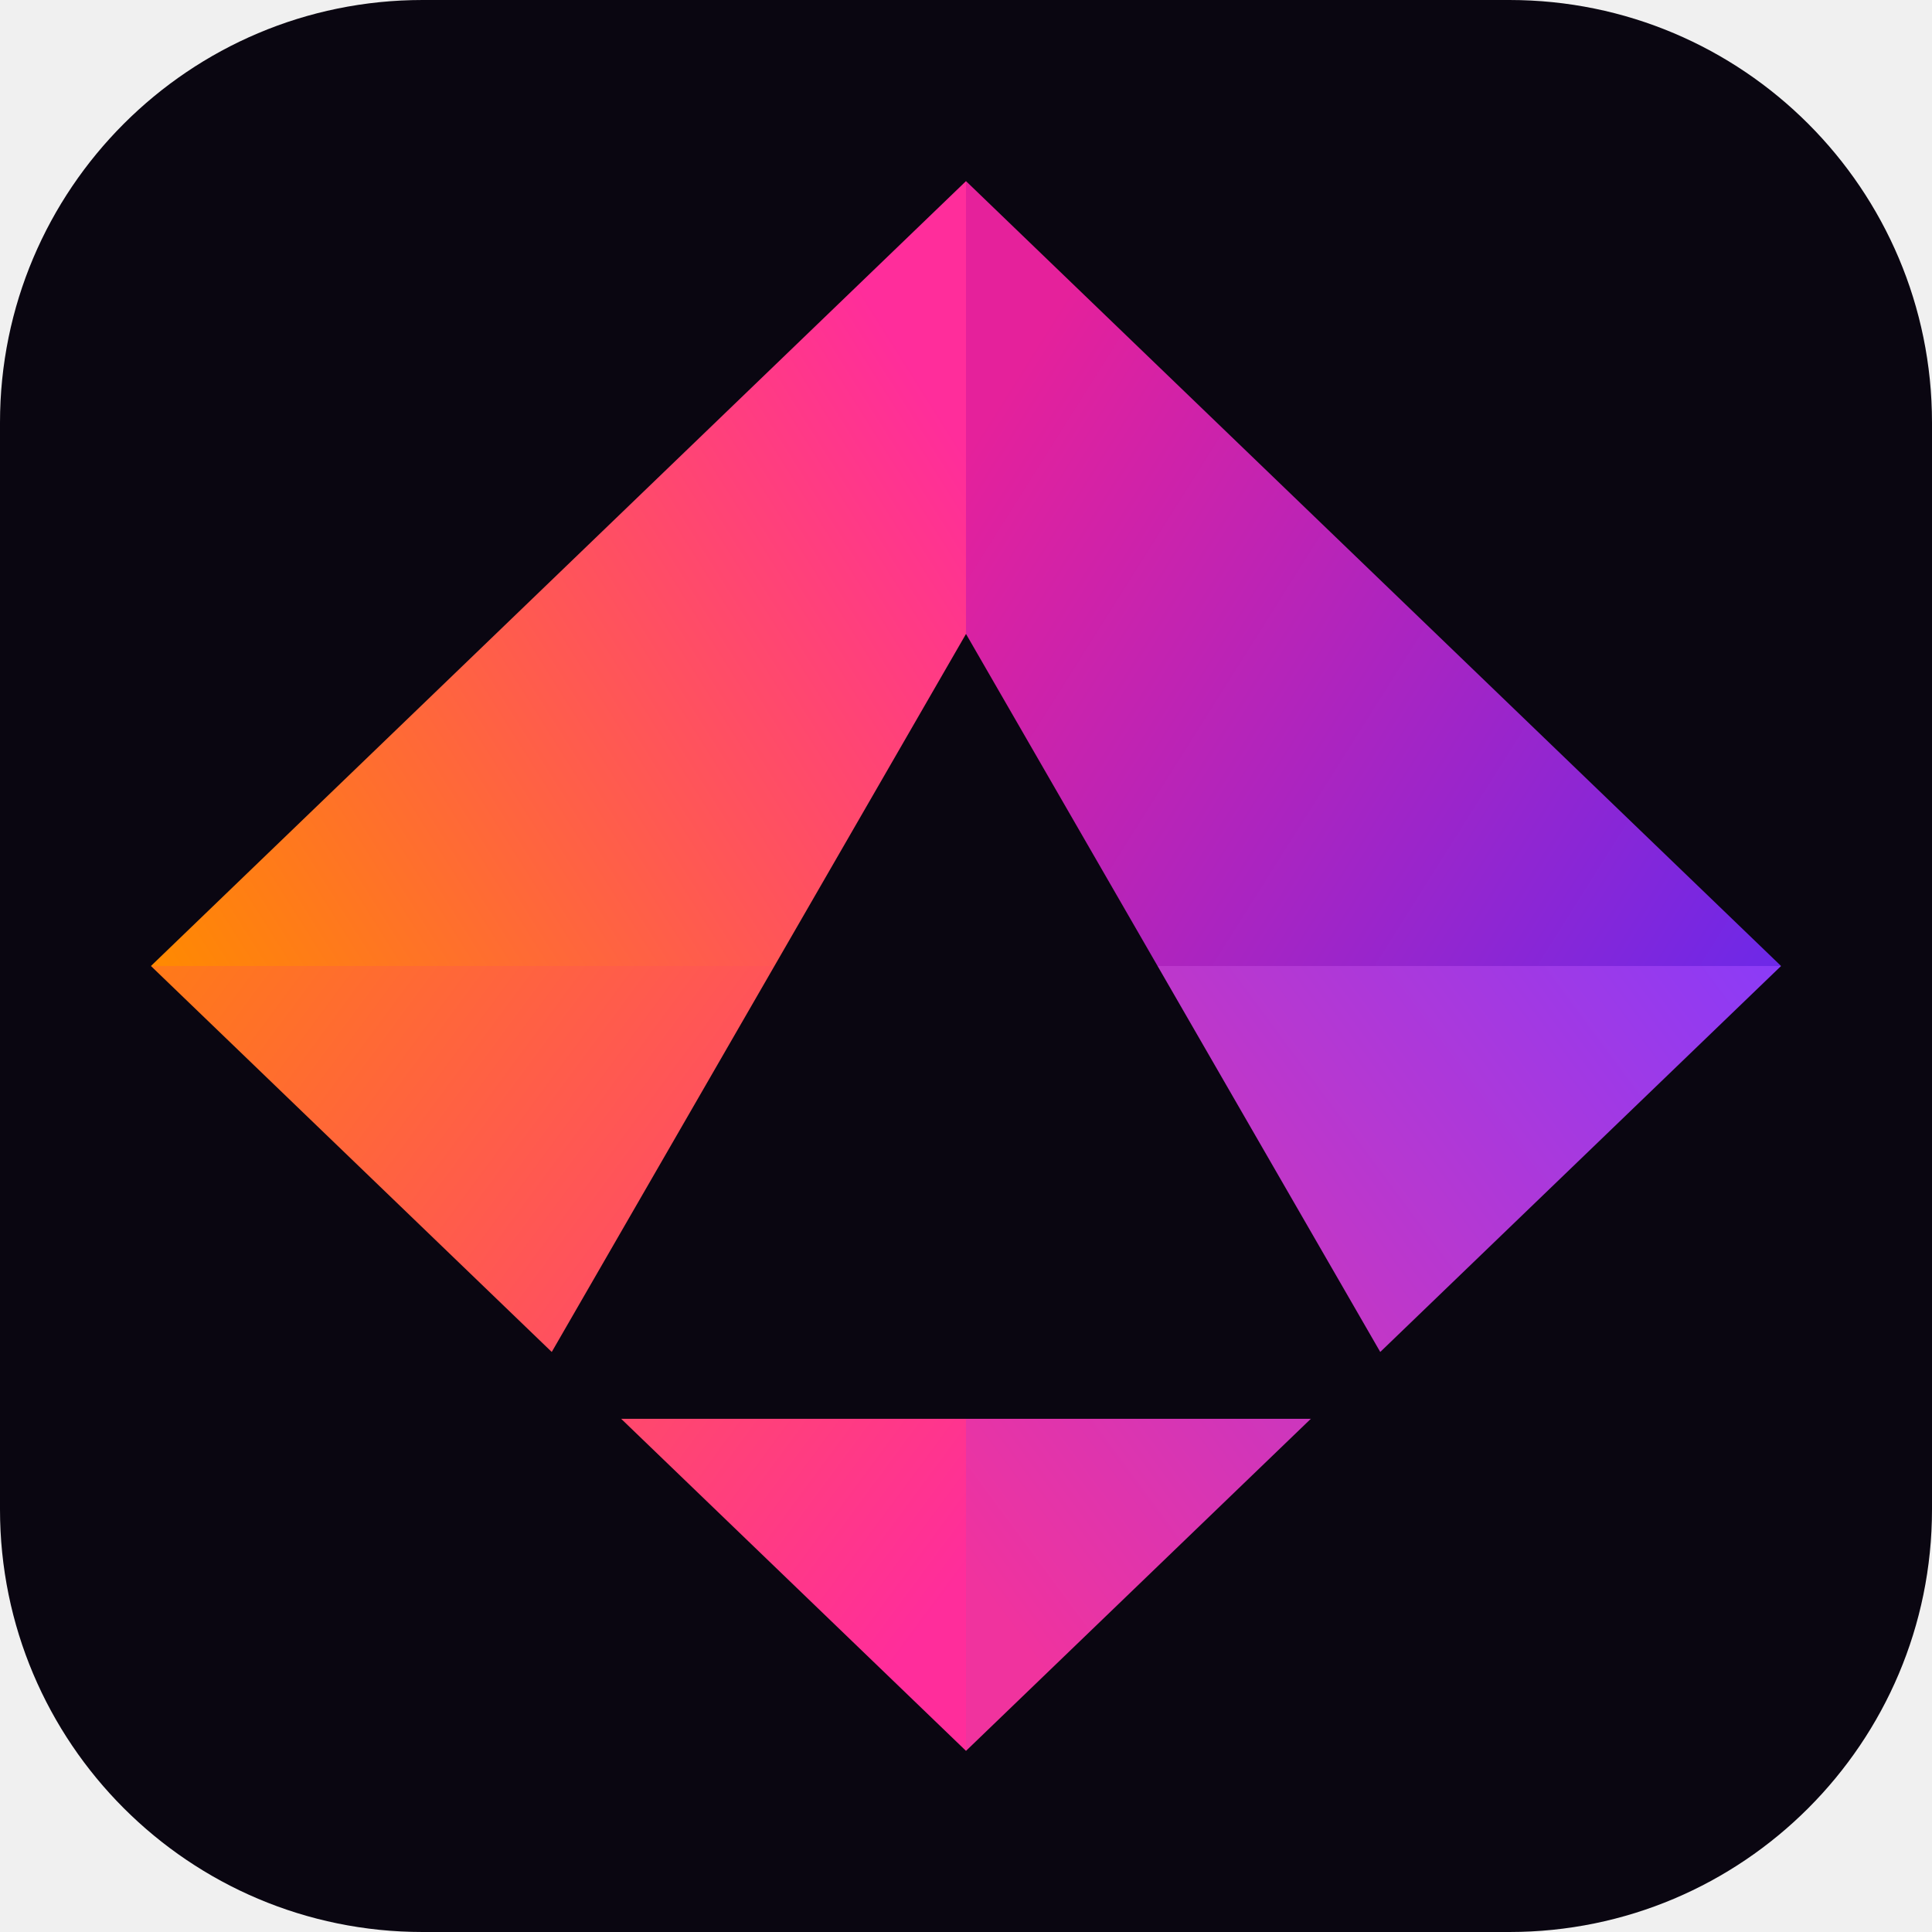
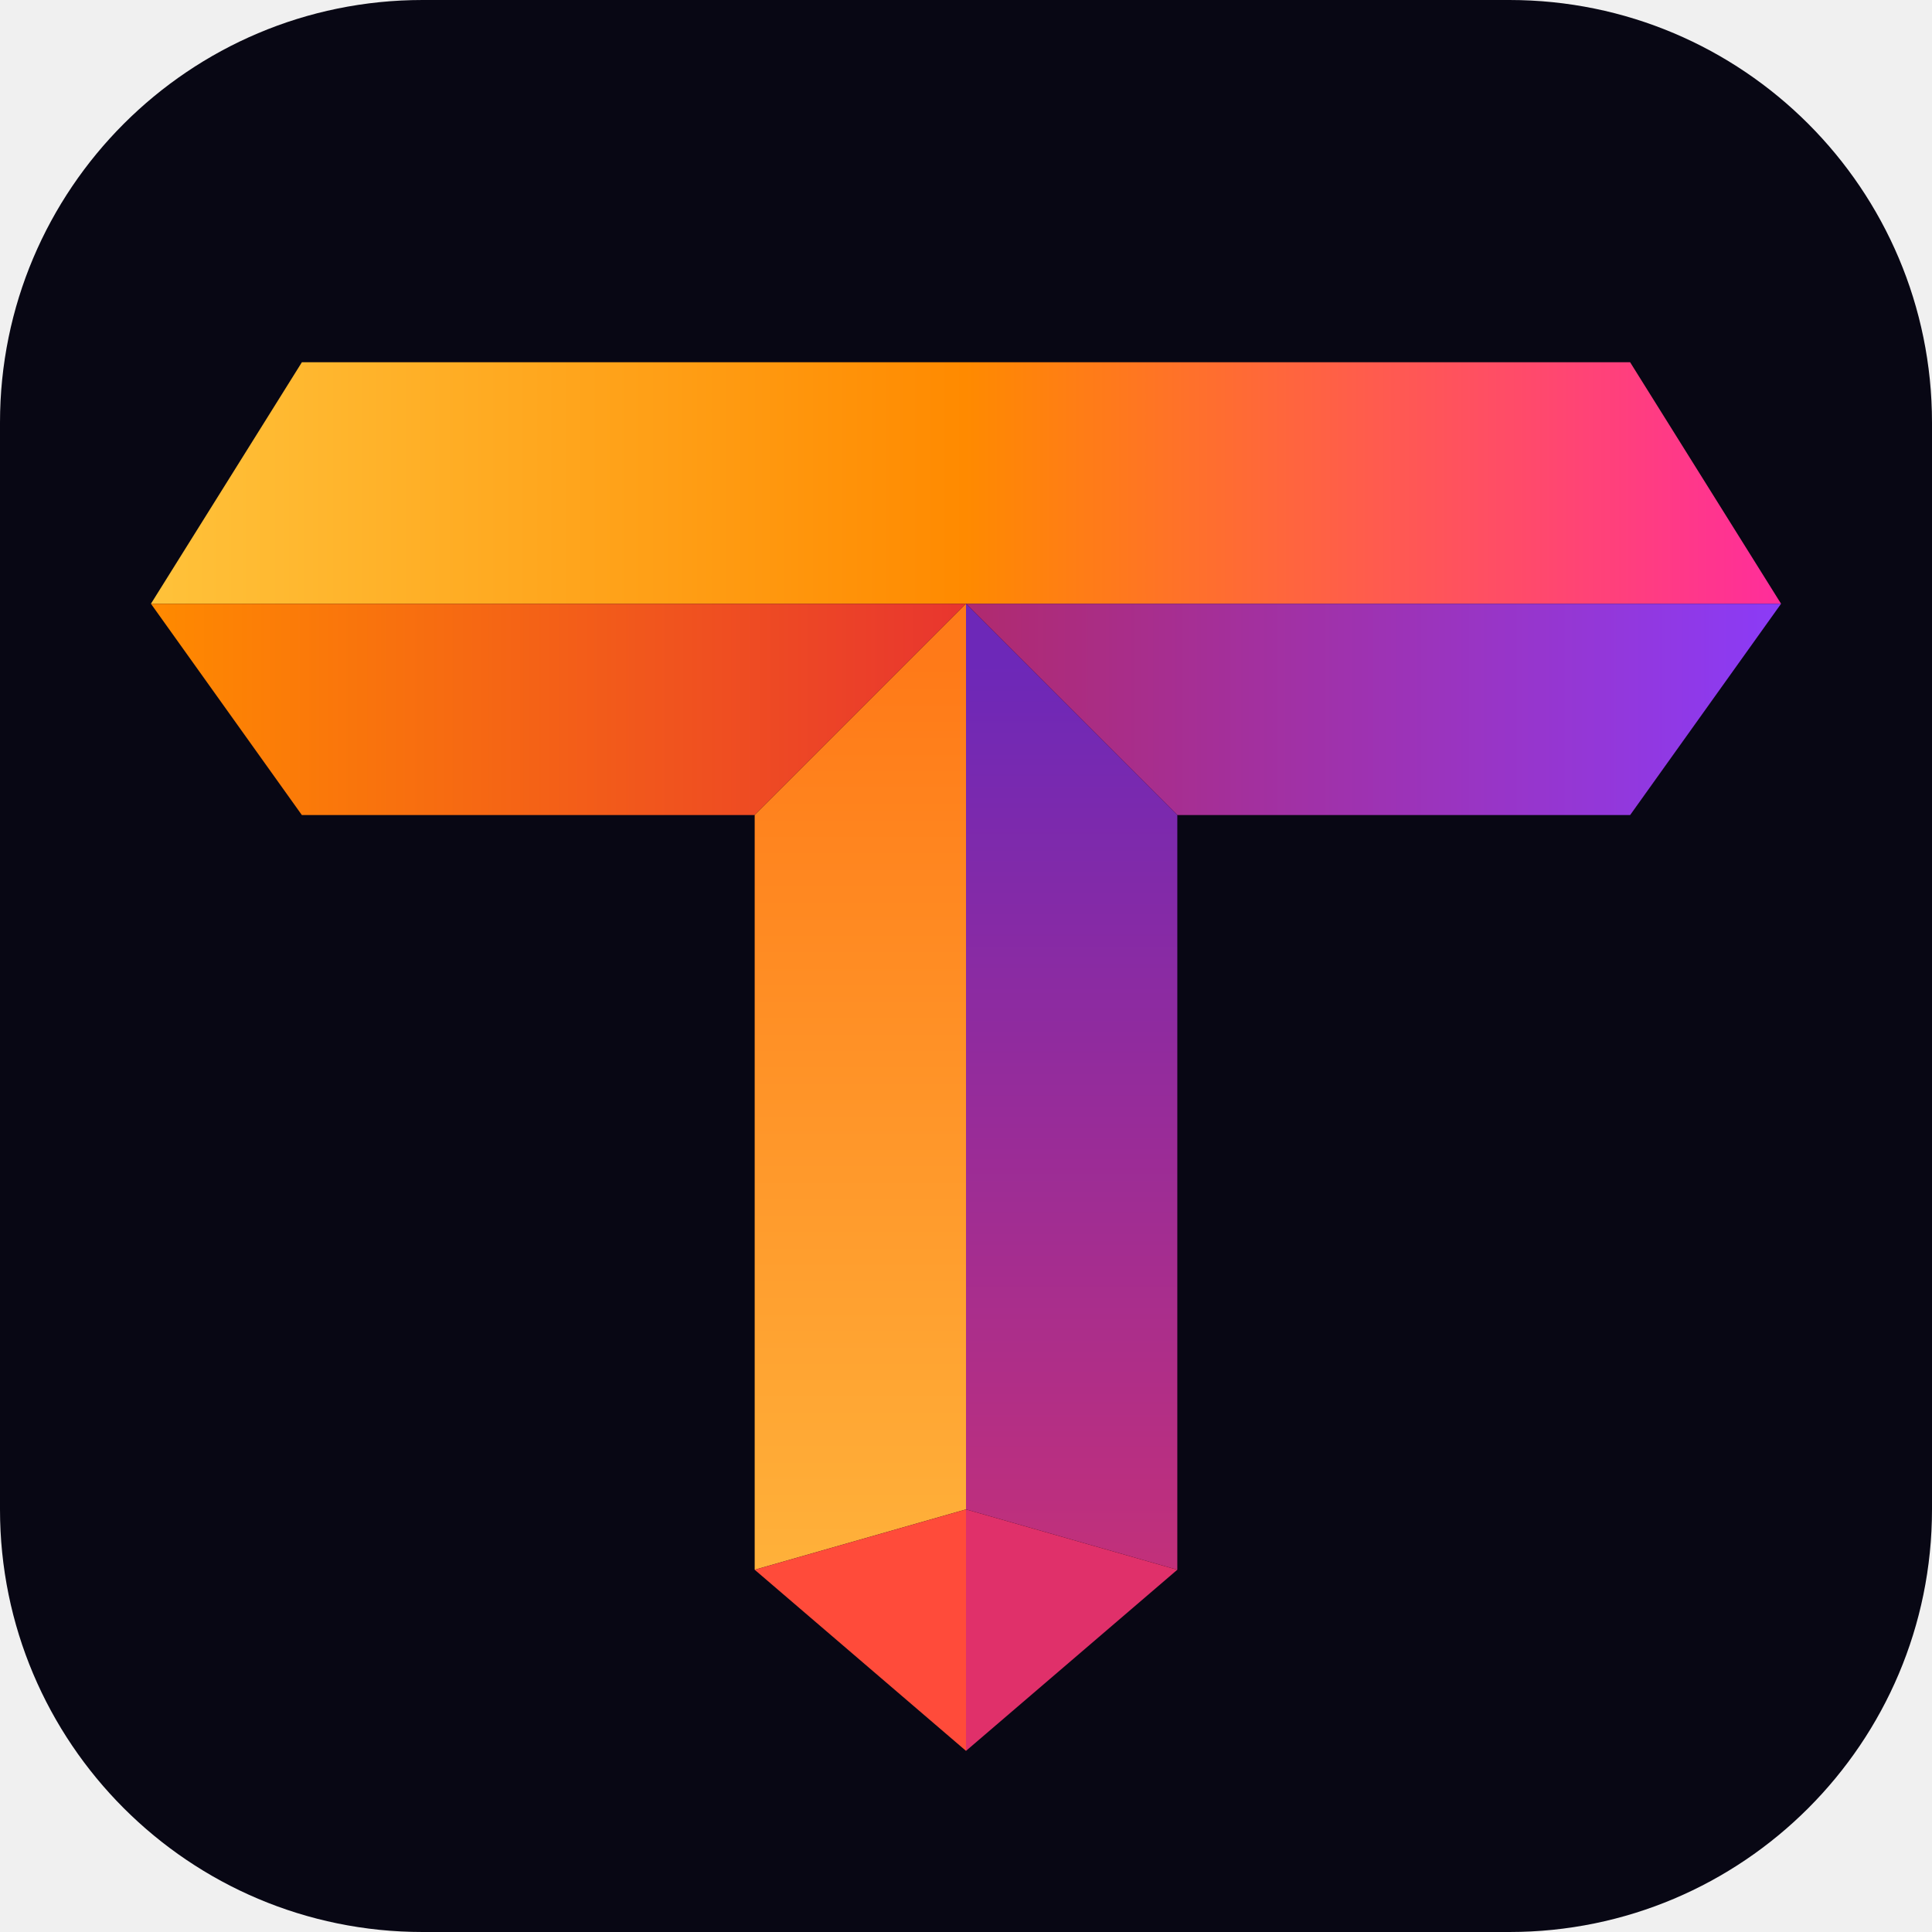
- <svg xmlns="http://www.w3.org/2000/svg" viewBox="0 0 64 64" role="img" aria-label="ALTERA">
+ <svg xmlns="http://www.w3.org/2000/svg" viewBox="0 0 64 64" role="img" aria-label="AI TERRA">
  <defs>
-     <linearGradient id="f-ul" gradientUnits="userSpaceOnUse" x1="5" y1="32" x2="32" y2="15">
-       <stop offset="0" stop-color="#FF8A00" />
+     <linearGradient id="t-top" gradientUnits="userSpaceOnUse" x1="5" y1="0" x2="59" y2="0">
+       <stop offset="0" stop-color="#FFC23A" />
+       <stop offset=".5" stop-color="#FF8A00" />
      <stop offset="1" stop-color="#FF2D9B" />
    </linearGradient>
-     <linearGradient id="f-ur" gradientUnits="userSpaceOnUse" x1="59" y1="32" x2="32" y2="15">
-       <stop offset="0" stop-color="#6D28E8" />
-       <stop offset="1" stop-color="#E5219B" />
+     <linearGradient id="t-bl" gradientUnits="userSpaceOnUse" x1="5" y1="0" x2="32" y2="0">
+       <stop offset="0" stop-color="#FF8A00" />
+       <stop offset="1" stop-color="#E8352F" />
    </linearGradient>
-     <linearGradient id="f-ll" gradientUnits="userSpaceOnUse" x1="5" y1="32" x2="32" y2="52">
+     <linearGradient id="t-br" gradientUnits="userSpaceOnUse" x1="32" y1="0" x2="59" y2="0">
+       <stop offset="0" stop-color="#B02A6E" />
+       <stop offset="1" stop-color="#8B3BF7" />
+     </linearGradient>
+     <linearGradient id="t-sl" gradientUnits="userSpaceOnUse" x1="0" y1="22" x2="0" y2="52">
      <stop offset="0" stop-color="#FF7A18" />
-       <stop offset="1" stop-color="#FF2D9B" />
+       <stop offset="1" stop-color="#FFB13A" />
    </linearGradient>
-     <linearGradient id="f-lr" gradientUnits="userSpaceOnUse" x1="59" y1="32" x2="32" y2="52">
-       <stop offset="0" stop-color="#8B3BF7" />
-       <stop offset="1" stop-color="#F0339E" />
+     <linearGradient id="t-sr" gradientUnits="userSpaceOnUse" x1="0" y1="22" x2="0" y2="52">
+       <stop offset="0" stop-color="#6D28B8" />
+       <stop offset="1" stop-color="#C2307A" />
    </linearGradient>
-     <mask id="f-a">
-       <rect width="64" height="64" fill="#fff" />
-       <path d="M32 21 47 47 17 47Z" fill="#000" />
-     </mask>
  </defs>
-   <rect width="64" height="64" rx="14" fill="#0A0611" />
-   <g mask="url(#f-a)">
-     <path d="M32 6 5 32 32 32Z" fill="url(#f-ul)" />
-     <path d="M32 6 59 32 32 32Z" fill="url(#f-ur)" />
-     <path d="M32 58 5 32 32 32Z" fill="url(#f-ll)" />
-     <path d="M32 58 59 32 32 32Z" fill="url(#f-lr)" />
-   </g>
+   <rect width="64" height="64" rx="14" fill="#080714" />
+   <path d="M5 20 10 12 54 12 59 20Z" fill="url(#t-top)" />
+   <path d="M5 20 32 20 25 27 10 27Z" fill="url(#t-bl)" />
+   <path d="M32 20 59 20 54 27 39 27Z" fill="url(#t-br)" />
+   <path d="M25 27 32 20 32 50 25 52Z" fill="url(#t-sl)" />
+   <path d="M32 20 39 27 39 52 32 50Z" fill="url(#t-sr)" />
+   <path d="M25 52 32 50 32 58Z" fill="#FF4B3A" />
+   <path d="M32 50 39 52 32 58Z" fill="#E0306A" />
</svg>
